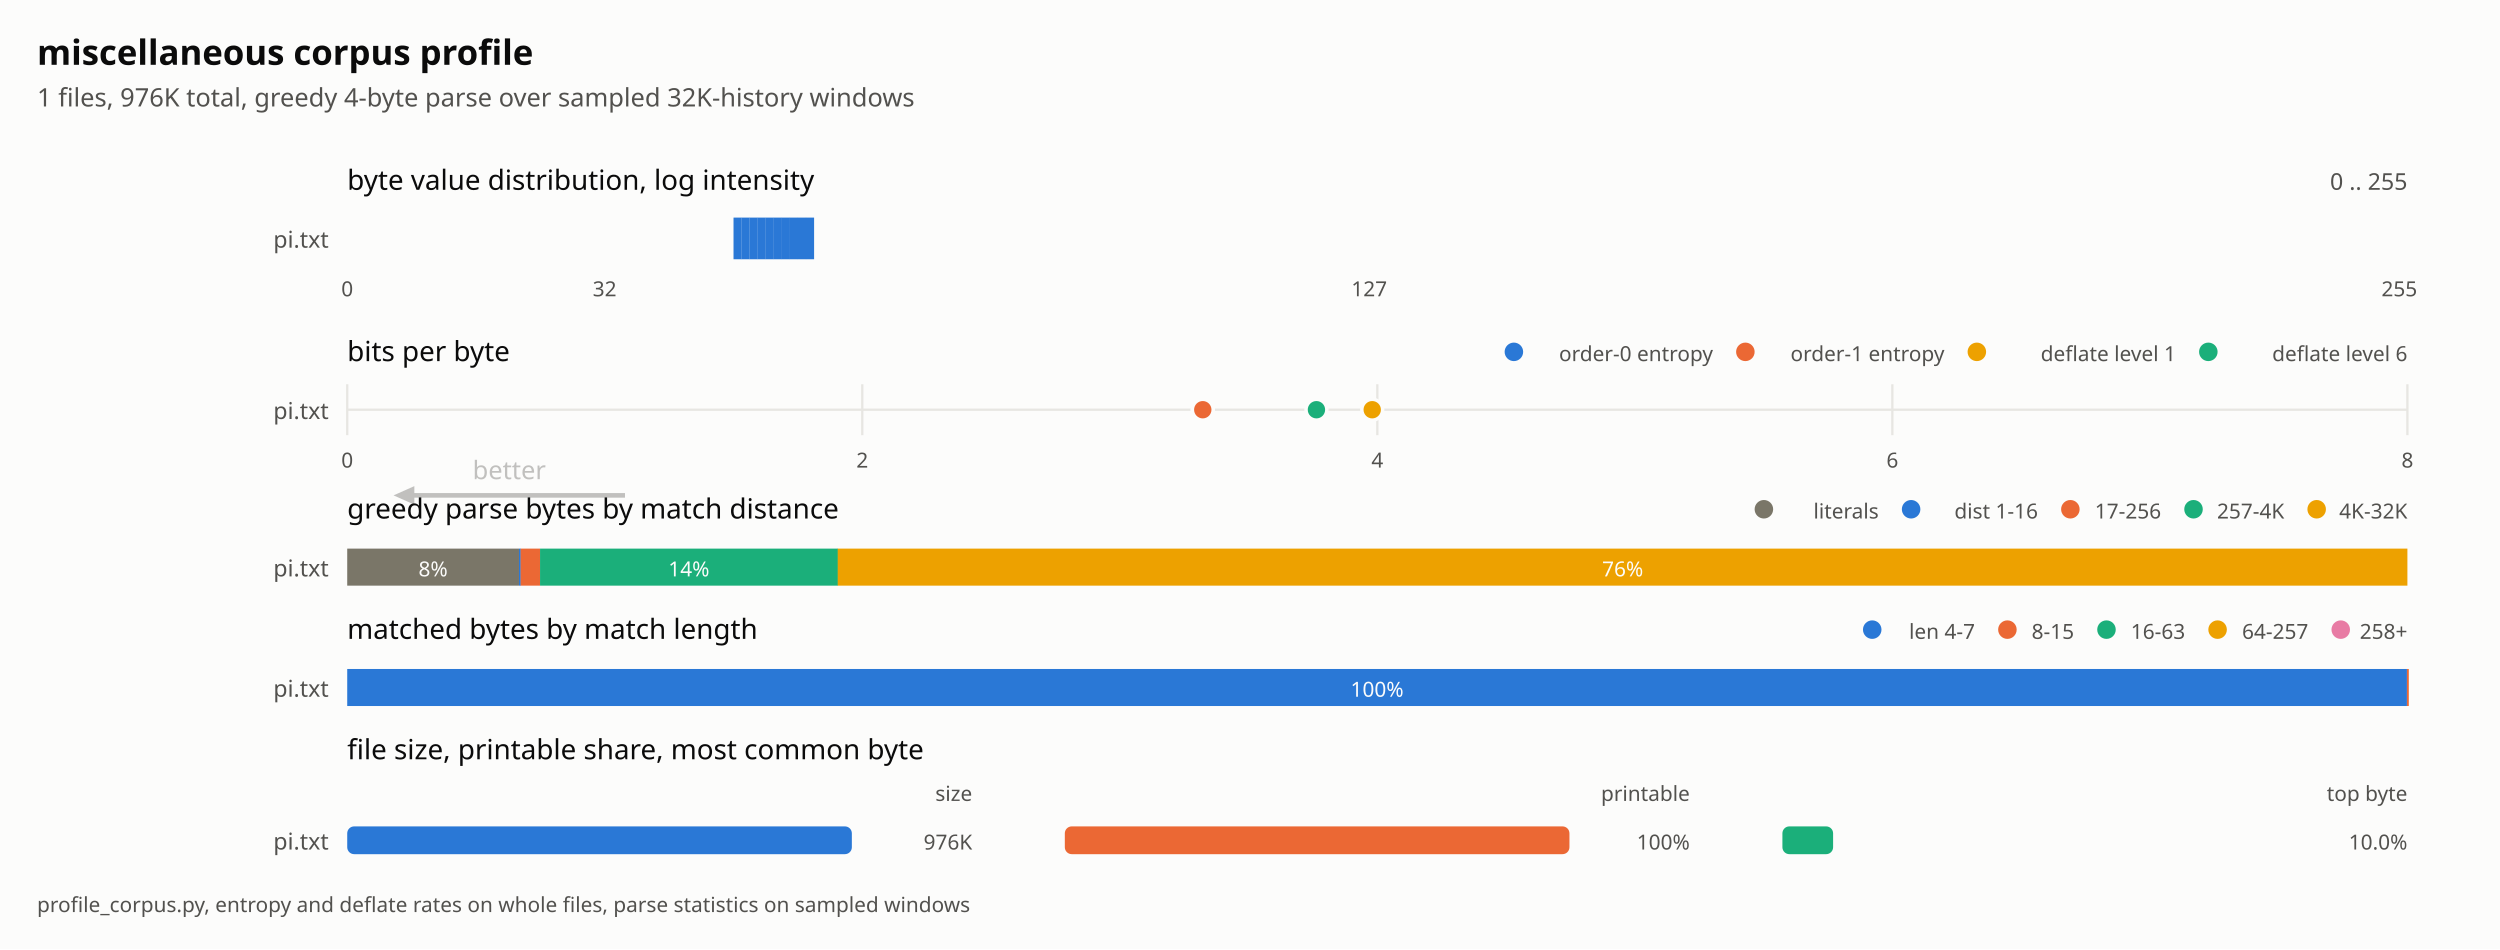
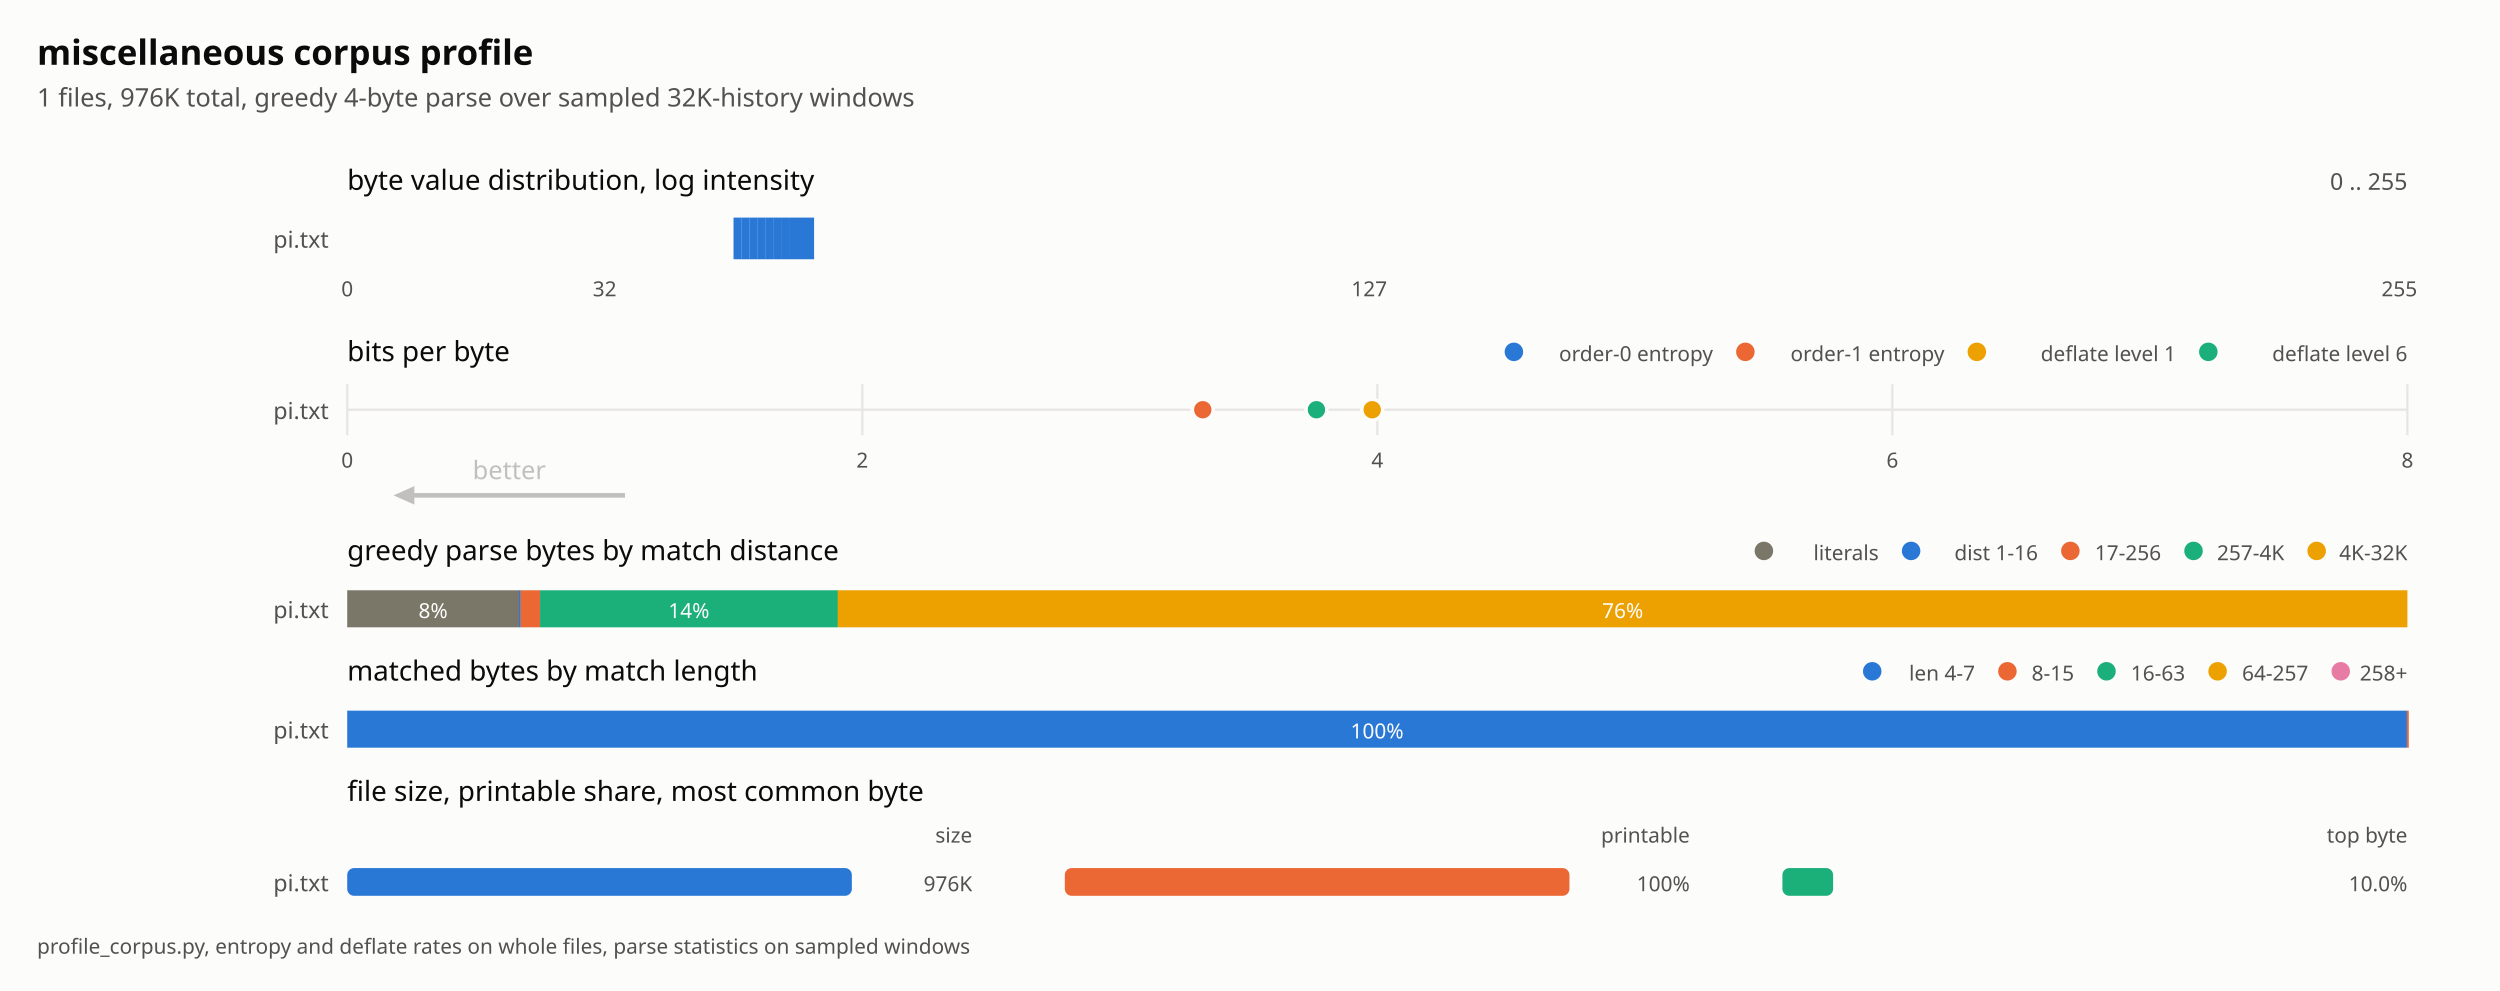
- <svg xmlns="http://www.w3.org/2000/svg" width="1080" height="410" viewBox="0 0 1080 410" font-family="system-ui, sans-serif">
+ <svg xmlns="http://www.w3.org/2000/svg" width="1080" height="428" viewBox="0 0 1080 428" font-family="system-ui, sans-serif">
  <style>@media (prefers-color-scheme: dark){[fill="#fcfcfb"]{fill:#201f1d}[stroke="#fcfcfb"]{stroke:#201f1d}[fill="#0b0b0b"]{fill:#e8e6e3}[stroke="#0b0b0b"]{stroke:#e8e6e3}[fill="#52514e"]{fill:#a8a49d}[stroke="#52514e"]{stroke:#a8a49d}[fill="#e7e6e2"]{fill:#343230}[stroke="#e7e6e2"]{stroke:#343230}[fill="#c98500"]{fill:#d69a2d}[stroke="#c98500"]{stroke:#d69a2d}[fill="#eb6834"]{fill:#dd5c26}[stroke="#eb6834"]{stroke:#dd5c26}[fill="#eda100"]{fill:#c08800}[stroke="#eda100"]{stroke:#c08800}[fill="#e87ba4"]{fill:#d1678f}[stroke="#e87ba4"]{stroke:#d1678f}[fill="#4a3aa7"]{fill:#7263cf}[stroke="#4a3aa7"]{stroke:#7263cf}[fill="#a6339a"]{fill:#c257b5}[stroke="#a6339a"]{stroke:#c257b5}[fill="#7a7668"]{fill:#948e82}[stroke="#7a7668"]{stroke:#948e82}}</style>
-   <rect width="1080" height="410" fill="#fcfcfb" />
+   <rect width="1080" height="428" fill="#fcfcfb" />
  <text x="16.0" y="28.0" font-size="15" fill="#0b0b0b" text-anchor="start" font-weight="bold">miscellaneous corpus profile</text>
  <text x="16.0" y="46.0" font-size="11" fill="#52514e" text-anchor="start" font-weight="normal">1 files, 976K total, greedy 4-byte parse over sampled 32K-history windows</text>
  <text x="150.0" y="82.0" font-size="12" fill="#0b0b0b" text-anchor="start" font-weight="normal">byte value distribution, log intensity</text>
  <text x="1040.0" y="82.0" font-size="10" fill="#52514e" text-anchor="end" font-weight="normal">0 .. 255</text>
  <text x="142.0" y="107.0" font-size="10" fill="#52514e" text-anchor="end" font-weight="normal">pi.txt</text>
  <g fill="#2a78d6">
    <rect x="316.88" y="94.0" width="3.53" height="18" opacity="1.00" />
    <rect x="320.35" y="94.0" width="3.53" height="18" opacity="1.00" />
    <rect x="323.83" y="94.0" width="3.53" height="18" opacity="1.00" />
    <rect x="327.30" y="94.0" width="3.53" height="18" opacity="1.00" />
    <rect x="330.78" y="94.0" width="3.53" height="18" opacity="1.00" />
    <rect x="334.26" y="94.0" width="3.53" height="18" opacity="1.00" />
    <rect x="337.73" y="94.0" width="3.53" height="18" opacity="1.00" />
    <rect x="341.21" y="94.0" width="3.53" height="18" opacity="1.00" />
    <rect x="344.69" y="94.0" width="3.53" height="18" opacity="1.00" />
    <rect x="348.16" y="94.0" width="3.53" height="18" opacity="1.00" />
  </g>
  <text x="150.0" y="128.0" font-size="9" fill="#52514e" text-anchor="middle" font-weight="normal">0</text>
  <text x="261.2" y="128.0" font-size="9" fill="#52514e" text-anchor="middle" font-weight="normal">32</text>
  <text x="591.5" y="128.0" font-size="9" fill="#52514e" text-anchor="middle" font-weight="normal">127</text>
  <text x="1036.5" y="128.0" font-size="9" fill="#52514e" text-anchor="middle" font-weight="normal">255</text>
  <text x="150.0" y="156.0" font-size="12" fill="#0b0b0b" text-anchor="start" font-weight="normal">bits per byte</text>
  <text x="1040.0" y="156.0" font-size="9" fill="#52514e" text-anchor="end" font-weight="normal">deflate level 6</text>
  <circle cx="954.0" cy="152" r="4" fill="#1baf7a" />
  <text x="940.0" y="156.0" font-size="9" fill="#52514e" text-anchor="end" font-weight="normal">deflate level 1</text>
  <circle cx="854.0" cy="152" r="4" fill="#eda100" />
  <text x="840.0" y="156.0" font-size="9" fill="#52514e" text-anchor="end" font-weight="normal">order-1 entropy</text>
  <circle cx="754.0" cy="152" r="4" fill="#eb6834" />
  <text x="740.0" y="156.0" font-size="9" fill="#52514e" text-anchor="end" font-weight="normal">order-0 entropy</text>
  <circle cx="654.0" cy="152" r="4" fill="#2a78d6" />
  <text x="142.0" y="181.0" font-size="10" fill="#52514e" text-anchor="end" font-weight="normal">pi.txt</text>
  <line x1="150.0" y1="166.0" x2="150.0" y2="188.0" stroke="#e7e6e2" stroke-width="1" />
  <text x="150.0" y="202.0" font-size="9" fill="#52514e" text-anchor="middle" font-weight="normal">0</text>
  <line x1="372.5" y1="166.0" x2="372.5" y2="188.0" stroke="#e7e6e2" stroke-width="1" />
  <text x="372.5" y="202.0" font-size="9" fill="#52514e" text-anchor="middle" font-weight="normal">2</text>
  <line x1="595.0" y1="166.0" x2="595.0" y2="188.0" stroke="#e7e6e2" stroke-width="1" />
  <text x="595.0" y="202.0" font-size="9" fill="#52514e" text-anchor="middle" font-weight="normal">4</text>
  <line x1="817.5" y1="166.0" x2="817.5" y2="188.0" stroke="#e7e6e2" stroke-width="1" />
  <text x="817.5" y="202.0" font-size="9" fill="#52514e" text-anchor="middle" font-weight="normal">6</text>
  <line x1="1040.0" y1="166.0" x2="1040.0" y2="188.0" stroke="#e7e6e2" stroke-width="1" />
  <text x="1040.0" y="202.0" font-size="9" fill="#52514e" text-anchor="middle" font-weight="normal">8</text>
  <line x1="150.0" y1="177.0" x2="1040.0" y2="177.0" stroke="#e7e6e2" stroke-width="1" />
  <circle cx="519.6" cy="177.0" r="4.5" fill="#2a78d6" stroke="#fcfcfb" stroke-width="1.5" />
  <circle cx="519.6" cy="177.0" r="4.5" fill="#eb6834" stroke="#fcfcfb" stroke-width="1.5" />
  <circle cx="592.8" cy="177.0" r="4.5" fill="#eda100" stroke="#fcfcfb" stroke-width="1.5" />
  <circle cx="568.7" cy="177.0" r="4.5" fill="#1baf7a" stroke="#fcfcfb" stroke-width="1.5" />
  <g opacity="0.35">
    <line x1="270.0" y1="214.0" x2="176.0" y2="214.0" stroke="#52514e" stroke-width="2" />
    <polygon points="170.0,214.0 179.0,210.0 179.0,218.0" fill="#52514e" />
    <text x="220.0" y="207.0" font-size="11" fill="#52514e" text-anchor="middle" transform="rotate(360.0 220.0 214.0)">better</text>
  </g>
-   <text x="150.0" y="224.0" font-size="12" fill="#0b0b0b" text-anchor="start" font-weight="normal">greedy parse bytes by match distance</text>
-   <text x="1040.0" y="224.0" font-size="9" fill="#52514e" text-anchor="end" font-weight="normal">4K-32K</text>
-   <circle cx="1000.8" cy="220" r="4" fill="#eda100" />
-   <text x="986.8" y="224.0" font-size="9" fill="#52514e" text-anchor="end" font-weight="normal">257-4K</text>
-   <circle cx="947.6" cy="220" r="4" fill="#1baf7a" />
-   <text x="933.6" y="224.0" font-size="9" fill="#52514e" text-anchor="end" font-weight="normal">17-256</text>
-   <circle cx="894.4" cy="220" r="4" fill="#eb6834" />
-   <text x="880.4" y="224.0" font-size="9" fill="#52514e" text-anchor="end" font-weight="normal">dist 1-16</text>
-   <circle cx="825.6" cy="220" r="4" fill="#2a78d6" />
-   <text x="811.6" y="224.0" font-size="9" fill="#52514e" text-anchor="end" font-weight="normal">literals</text>
-   <circle cx="762.0" cy="220" r="4" fill="#7a7668" />
-   <text x="142.0" y="249.0" font-size="10" fill="#52514e" text-anchor="end" font-weight="normal">pi.txt</text>
-   <rect x="150.0" y="237" width="74.2" height="16" fill="#7a7668" />
-   <text x="187.1" y="249.0" font-size="9" fill="#fcfcfb" text-anchor="middle" font-weight="normal">8%</text>
-   <rect x="224.2" y="237" width="0.8" height="16" fill="#2a78d6" />
-   <rect x="224.9" y="237" width="8.4" height="16" fill="#eb6834" />
-   <rect x="233.3" y="237" width="128.7" height="16" fill="#1baf7a" />
-   <text x="297.6" y="249.0" font-size="9" fill="#fcfcfb" text-anchor="middle" font-weight="normal">14%</text>
-   <rect x="361.9" y="237" width="678.1" height="16" fill="#eda100" />
-   <text x="701.0" y="249.0" font-size="9" fill="#fcfcfb" text-anchor="middle" font-weight="normal">76%</text>
-   <text x="150.0" y="276.0" font-size="12" fill="#0b0b0b" text-anchor="start" font-weight="normal">matched bytes by match length</text>
-   <text x="1040.0" y="276.0" font-size="9" fill="#52514e" text-anchor="end" font-weight="normal">258+</text>
-   <circle cx="1011.2" cy="272" r="4" fill="#e87ba4" />
-   <text x="997.2" y="276.0" font-size="9" fill="#52514e" text-anchor="end" font-weight="normal">64-257</text>
-   <circle cx="958.0" cy="272" r="4" fill="#eda100" />
-   <text x="944.0" y="276.0" font-size="9" fill="#52514e" text-anchor="end" font-weight="normal">16-63</text>
-   <circle cx="910.0" cy="272" r="4" fill="#1baf7a" />
-   <text x="896.0" y="276.0" font-size="9" fill="#52514e" text-anchor="end" font-weight="normal">8-15</text>
-   <circle cx="867.2" cy="272" r="4" fill="#eb6834" />
-   <text x="853.2" y="276.0" font-size="9" fill="#52514e" text-anchor="end" font-weight="normal">len 4-7</text>
-   <circle cx="808.8" cy="272" r="4" fill="#2a78d6" />
-   <text x="142.0" y="301.0" font-size="10" fill="#52514e" text-anchor="end" font-weight="normal">pi.txt</text>
-   <rect x="150.0" y="289" width="889.8" height="16" fill="#2a78d6" />
-   <text x="594.9" y="301.0" font-size="9" fill="#fcfcfb" text-anchor="middle" font-weight="normal">100%</text>
-   <rect x="1039.8" y="289" width="0.8" height="16" fill="#eb6834" />
-   <text x="150.0" y="328.0" font-size="12" fill="#0b0b0b" text-anchor="start" font-weight="normal">file size, printable share, most common byte</text>
-   <text x="142.0" y="367.0" font-size="10" fill="#52514e" text-anchor="end" font-weight="normal">pi.txt</text>
-   <text x="420.0" y="346.0" font-size="9" fill="#52514e" text-anchor="end" font-weight="normal">size</text>
-   <text x="730.0" y="346.0" font-size="9" fill="#52514e" text-anchor="end" font-weight="normal">printable</text>
-   <text x="1040.0" y="346.0" font-size="9" fill="#52514e" text-anchor="end" font-weight="normal">top byte</text>
-   <rect x="150.0" y="357" width="218.0" height="12" rx="3" fill="#2a78d6" />
-   <text x="420.0" y="367.0" font-size="9" fill="#52514e" text-anchor="end" font-weight="normal">976K</text>
-   <rect x="460.0" y="357" width="218.0" height="12" rx="3" fill="#eb6834" />
-   <text x="730.0" y="367.0" font-size="9" fill="#52514e" text-anchor="end" font-weight="normal">100%</text>
-   <rect x="770.0" y="357" width="21.9" height="12" rx="3" fill="#1baf7a" />
-   <text x="1040.0" y="367.0" font-size="9" fill="#52514e" text-anchor="end" font-weight="normal">10.0%</text>
-   <text x="16.0" y="394.0" font-size="9" fill="#52514e" text-anchor="start" font-weight="normal">profile_corpus.py, entropy and deflate rates on whole files, parse statistics on sampled windows</text>
+   <text x="150.0" y="242.0" font-size="12" fill="#0b0b0b" text-anchor="start" font-weight="normal">greedy parse bytes by match distance</text>
+   <text x="1040.0" y="242.0" font-size="9" fill="#52514e" text-anchor="end" font-weight="normal">4K-32K</text>
+   <circle cx="1000.8" cy="238" r="4" fill="#eda100" />
+   <text x="986.8" y="242.0" font-size="9" fill="#52514e" text-anchor="end" font-weight="normal">257-4K</text>
+   <circle cx="947.6" cy="238" r="4" fill="#1baf7a" />
+   <text x="933.6" y="242.0" font-size="9" fill="#52514e" text-anchor="end" font-weight="normal">17-256</text>
+   <circle cx="894.4" cy="238" r="4" fill="#eb6834" />
+   <text x="880.4" y="242.0" font-size="9" fill="#52514e" text-anchor="end" font-weight="normal">dist 1-16</text>
+   <circle cx="825.6" cy="238" r="4" fill="#2a78d6" />
+   <text x="811.6" y="242.0" font-size="9" fill="#52514e" text-anchor="end" font-weight="normal">literals</text>
+   <circle cx="762.0" cy="238" r="4" fill="#7a7668" />
+   <text x="142.0" y="267.0" font-size="10" fill="#52514e" text-anchor="end" font-weight="normal">pi.txt</text>
+   <rect x="150.0" y="255" width="74.2" height="16" fill="#7a7668" />
+   <text x="187.1" y="267.0" font-size="9" fill="#fcfcfb" text-anchor="middle" font-weight="normal">8%</text>
+   <rect x="224.2" y="255" width="0.8" height="16" fill="#2a78d6" />
+   <rect x="224.9" y="255" width="8.4" height="16" fill="#eb6834" />
+   <rect x="233.3" y="255" width="128.7" height="16" fill="#1baf7a" />
+   <text x="297.6" y="267.0" font-size="9" fill="#fcfcfb" text-anchor="middle" font-weight="normal">14%</text>
+   <rect x="361.9" y="255" width="678.1" height="16" fill="#eda100" />
+   <text x="701.0" y="267.0" font-size="9" fill="#fcfcfb" text-anchor="middle" font-weight="normal">76%</text>
+   <text x="150.0" y="294.0" font-size="12" fill="#0b0b0b" text-anchor="start" font-weight="normal">matched bytes by match length</text>
+   <text x="1040.0" y="294.0" font-size="9" fill="#52514e" text-anchor="end" font-weight="normal">258+</text>
+   <circle cx="1011.2" cy="290" r="4" fill="#e87ba4" />
+   <text x="997.2" y="294.0" font-size="9" fill="#52514e" text-anchor="end" font-weight="normal">64-257</text>
+   <circle cx="958.0" cy="290" r="4" fill="#eda100" />
+   <text x="944.0" y="294.0" font-size="9" fill="#52514e" text-anchor="end" font-weight="normal">16-63</text>
+   <circle cx="910.0" cy="290" r="4" fill="#1baf7a" />
+   <text x="896.0" y="294.0" font-size="9" fill="#52514e" text-anchor="end" font-weight="normal">8-15</text>
+   <circle cx="867.2" cy="290" r="4" fill="#eb6834" />
+   <text x="853.2" y="294.0" font-size="9" fill="#52514e" text-anchor="end" font-weight="normal">len 4-7</text>
+   <circle cx="808.8" cy="290" r="4" fill="#2a78d6" />
+   <text x="142.0" y="319.0" font-size="10" fill="#52514e" text-anchor="end" font-weight="normal">pi.txt</text>
+   <rect x="150.0" y="307" width="889.8" height="16" fill="#2a78d6" />
+   <text x="594.9" y="319.0" font-size="9" fill="#fcfcfb" text-anchor="middle" font-weight="normal">100%</text>
+   <rect x="1039.8" y="307" width="0.8" height="16" fill="#eb6834" />
+   <text x="150.0" y="346.0" font-size="12" fill="#0b0b0b" text-anchor="start" font-weight="normal">file size, printable share, most common byte</text>
+   <text x="142.0" y="385.0" font-size="10" fill="#52514e" text-anchor="end" font-weight="normal">pi.txt</text>
+   <text x="420.0" y="364.0" font-size="9" fill="#52514e" text-anchor="end" font-weight="normal">size</text>
+   <text x="730.0" y="364.0" font-size="9" fill="#52514e" text-anchor="end" font-weight="normal">printable</text>
+   <text x="1040.0" y="364.0" font-size="9" fill="#52514e" text-anchor="end" font-weight="normal">top byte</text>
+   <rect x="150.0" y="375" width="218.0" height="12" rx="3" fill="#2a78d6" />
+   <text x="420.0" y="385.0" font-size="9" fill="#52514e" text-anchor="end" font-weight="normal">976K</text>
+   <rect x="460.0" y="375" width="218.0" height="12" rx="3" fill="#eb6834" />
+   <text x="730.0" y="385.0" font-size="9" fill="#52514e" text-anchor="end" font-weight="normal">100%</text>
+   <rect x="770.0" y="375" width="21.9" height="12" rx="3" fill="#1baf7a" />
+   <text x="1040.0" y="385.0" font-size="9" fill="#52514e" text-anchor="end" font-weight="normal">10.0%</text>
+   <text x="16.0" y="412.0" font-size="9" fill="#52514e" text-anchor="start" font-weight="normal">profile_corpus.py, entropy and deflate rates on whole files, parse statistics on sampled windows</text>
</svg>
